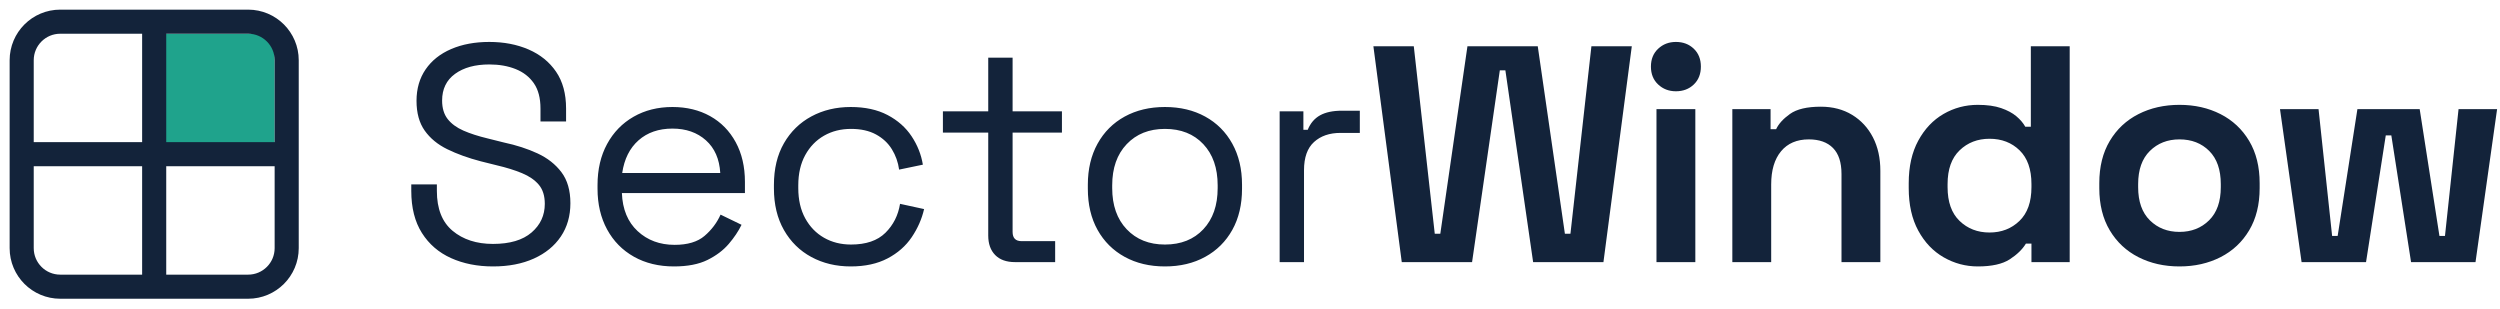
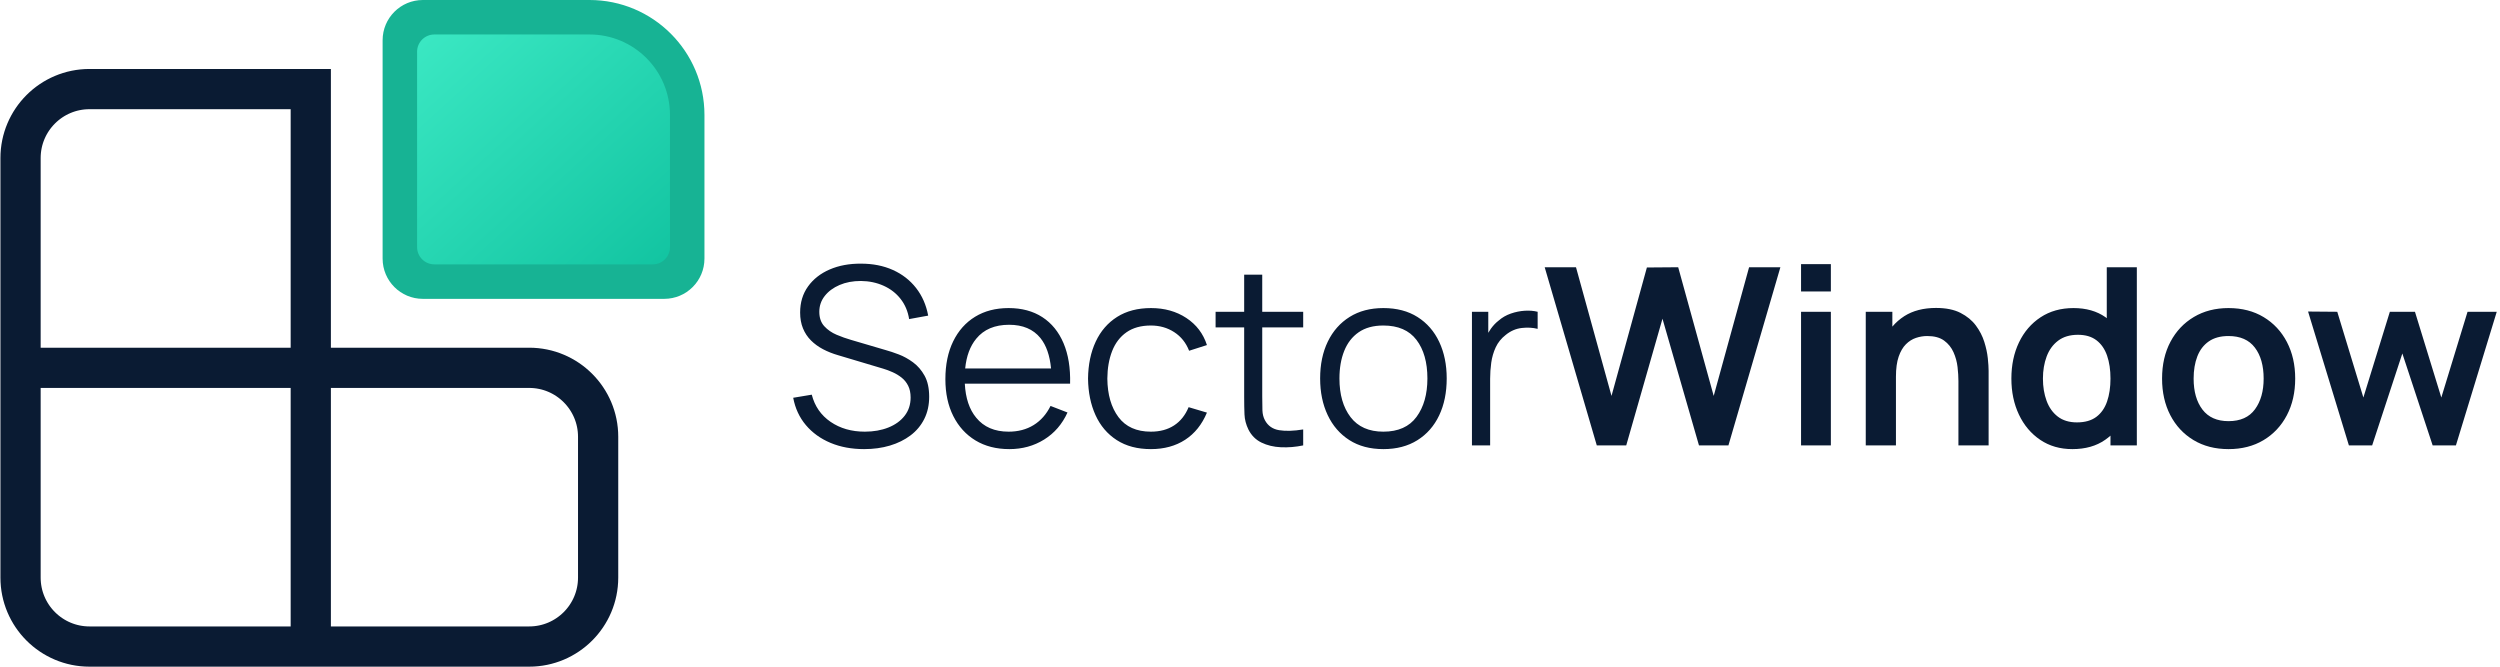
- <svg xmlns="http://www.w3.org/2000/svg" width="454" height="56" viewBox="0 0 454 56">
-   <g transform="translate(0 0)">
-     <g transform="translate(0 0) scale(0.875)">
-       <rect x="33" y="7" width="24" height="23" fill="#1FA38C" />
-       <rect x="4.5" y="4.5" width="55" height="55" rx="8" fill="none" stroke="#13233A" stroke-width="5" />
-       <path d="M32 6v52M6 32h52" stroke="#13233A" stroke-width="5" />
-     </g>
-     <path d="M89.528 48.384Q85.272 48.384 81.912 46.872Q78.552 45.36 76.62 42.308Q74.688 39.256 74.688 34.664V33.488H79.336V34.664Q79.336 39.536 82.192 41.916Q85.048 44.296 89.528 44.296Q94.12 44.296 96.528 42.224Q98.936 40.152 98.936 37.016Q98.936 34.832 97.844 33.544Q96.752 32.256 94.792 31.444Q92.832 30.632 90.2 30.016L87.288 29.288Q83.872 28.392 81.24 27.104Q78.608 25.816 77.124 23.716Q75.64 21.616 75.64 18.312Q75.64 15.008 77.292 12.6Q78.944 10.192 81.94 8.904Q84.936 7.616 88.856 7.616Q92.832 7.616 95.996 8.988Q99.16 10.36 100.98 13.02Q102.8 15.68 102.8 19.712V22.064H98.152V19.712Q98.152 16.856 96.948 15.12Q95.744 13.384 93.644 12.544Q91.544 11.704 88.856 11.704Q84.992 11.704 82.64 13.412Q80.288 15.12 80.288 18.256Q80.288 20.328 81.296 21.616Q82.304 22.904 84.152 23.716Q86.0 24.528 88.576 25.144L91.488 25.872Q94.904 26.6 97.62 27.86Q100.336 29.12 101.96 31.276Q103.584 33.432 103.584 36.904Q103.584 40.376 101.848 42.952Q100.112 45.528 96.948 46.956Q93.784 48.384 89.528 48.384Z M122.4 48.384Q118.256 48.384 115.12 46.62Q111.984 44.856 110.248 41.664Q108.512 38.472 108.512 34.272V33.6Q108.512 29.344 110.248 26.152Q111.984 22.96 115.064 21.196Q118.144 19.432 122.12 19.432Q125.984 19.432 128.952 21.084Q131.92 22.736 133.6 25.816Q135.28 28.896 135.28 33.04V35.056H112.936Q113.104 39.48 115.792 41.972Q118.48 44.464 122.512 44.464Q126.04 44.464 127.944 42.84Q129.848 41.216 130.856 38.976L134.664 40.824Q133.824 42.56 132.34 44.296Q130.856 46.032 128.476 47.208Q126.096 48.384 122.4 48.384ZM112.992 31.416H130.8Q130.576 27.608 128.196 25.48Q125.816 23.352 122.12 23.352Q118.368 23.352 115.96 25.48Q113.552 27.608 112.992 31.416Z M154.488 48.384Q150.512 48.384 147.348 46.676Q144.184 44.968 142.364 41.776Q140.544 38.584 140.544 34.216V33.6Q140.544 29.176 142.364 26.012Q144.184 22.848 147.348 21.14Q150.512 19.432 154.488 19.432Q158.408 19.432 161.18 20.888Q163.952 22.344 165.548 24.752Q167.144 27.16 167.592 29.904L163.28 30.8Q163.0 28.784 161.964 27.104Q160.928 25.424 159.08 24.416Q157.232 23.408 154.544 23.408Q151.8 23.408 149.644 24.64Q147.488 25.872 146.228 28.168Q144.968 30.464 144.968 33.656V34.16Q144.968 37.352 146.228 39.648Q147.488 41.944 149.644 43.176Q151.8 44.408 154.544 44.408Q158.632 44.408 160.788 42.28Q162.944 40.152 163.448 37.016L167.816 37.968Q167.2 40.656 165.576 43.064Q163.952 45.472 161.18 46.928Q158.408 48.384 154.488 48.384Z M184.336 47.6Q181.984 47.6 180.724 46.312Q179.464 45.024 179.464 42.784V24.08H171.232V20.216H179.464V10.472H183.888V20.216H192.848V24.08H183.888V42.112Q183.888 43.792 185.512 43.792H191.616V47.6Z M211.552 48.384Q207.408 48.384 204.244 46.648Q201.08 44.912 199.316 41.748Q197.552 38.584 197.552 34.272V33.544Q197.552 29.288 199.316 26.096Q201.08 22.904 204.244 21.168Q207.408 19.432 211.552 19.432Q215.696 19.432 218.86 21.168Q222.024 22.904 223.788 26.096Q225.552 29.288 225.552 33.544V34.272Q225.552 38.584 223.788 41.748Q222.024 44.912 218.86 46.648Q215.696 48.384 211.552 48.384ZM211.552 44.408Q215.92 44.408 218.524 41.636Q221.128 38.864 221.128 34.16V33.656Q221.128 28.952 218.524 26.18Q215.92 23.408 211.552 23.408Q207.24 23.408 204.608 26.18Q201.976 28.952 201.976 33.656V34.16Q201.976 38.864 204.608 41.636Q207.24 44.408 211.552 44.408Z M232.384 47.6V20.216H236.696V23.576H237.48Q238.208 21.784 239.72 20.944Q241.232 20.104 243.696 20.104H246.944V24.136H243.416Q240.448 24.136 238.628 25.788Q236.808 27.44 236.808 30.912V47.6Z" fill="#13233A" />
-     <path d="M254.56 47.6 249.408 8.4H256.744L260.552 42.448H261.56L266.488 8.4H279.256L284.184 42.448H285.192L289.0 8.4H296.336L291.184 47.6H278.416L273.376 12.768H272.368L267.328 47.6Z M300.816 47.6V19.824H307.872V47.6ZM304.344 16.576Q302.44 16.576 301.124 15.344Q299.808 14.112 299.808 12.096Q299.808 10.08 301.124 8.848Q302.44 7.616 304.344 7.616Q306.304 7.616 307.592 8.848Q308.88 10.08 308.88 12.096Q308.88 14.112 307.592 15.344Q306.304 16.576 304.344 16.576Z M314.592 47.6V19.824H321.536V23.464H322.544Q323.216 22.008 325.064 20.692Q326.912 19.376 330.664 19.376Q333.912 19.376 336.348 20.86Q338.784 22.344 340.128 24.948Q341.472 27.552 341.472 31.024V47.6H334.416V31.584Q334.416 28.448 332.876 26.88Q331.336 25.312 328.48 25.312Q325.232 25.312 323.44 27.468Q321.648 29.624 321.648 33.488V47.6Z M359.168 48.384Q355.864 48.384 352.98 46.732Q350.096 45.08 348.36 41.888Q346.624 38.696 346.624 34.16V33.264Q346.624 28.728 348.36 25.536Q350.096 22.344 352.952 20.692Q355.808 19.04 359.168 19.04Q361.688 19.04 363.396 19.628Q365.104 20.216 366.168 21.112Q367.232 22.008 367.792 23.016H368.8V8.4H375.856V47.6H368.912V44.24H367.904Q366.952 45.808 364.964 47.096Q362.976 48.384 359.168 48.384ZM361.296 42.224Q364.544 42.224 366.728 40.124Q368.912 38.024 368.912 33.992V33.432Q368.912 29.4 366.756 27.3Q364.6 25.2 361.296 25.2Q358.048 25.2 355.864 27.3Q353.68 29.4 353.68 33.432V33.992Q353.68 38.024 355.864 40.124Q358.048 42.224 361.296 42.224Z M395.792 48.384Q391.648 48.384 388.344 46.704Q385.04 45.024 383.136 41.832Q381.232 38.64 381.232 34.16V33.264Q381.232 28.784 383.136 25.592Q385.04 22.4 388.344 20.72Q391.648 19.04 395.792 19.04Q399.936 19.04 403.24 20.72Q406.544 22.4 408.448 25.592Q410.352 28.784 410.352 33.264V34.16Q410.352 38.64 408.448 41.832Q406.544 45.024 403.24 46.704Q399.936 48.384 395.792 48.384ZM395.792 42.112Q399.04 42.112 401.168 40.012Q403.296 37.912 403.296 33.992V33.432Q403.296 29.512 401.196 27.412Q399.096 25.312 395.792 25.312Q392.544 25.312 390.416 27.412Q388.288 29.512 388.288 33.432V33.992Q388.288 37.912 390.416 40.012Q392.544 42.112 395.792 42.112Z M417.968 47.6 414.048 19.824H421.048L423.512 42.84H424.52L428.104 19.824H439.416L443.0 42.84H444.008L446.472 19.824H453.472L449.552 47.6H437.848L434.264 24.584H433.256L429.672 47.6Z" fill="#13233A" />
-   </g>
+ <svg xmlns="http://www.w3.org/2000/svg" role="img" aria-label="SectorWindow" width="870" height="232" viewBox="7.0 7 869.7 232">
+   <defs>
+     <linearGradient id="apg" x1="0" y1="0" x2="1" y2="1">
+       <stop offset="0" stop-color="#3BE8C3" />
+       <stop offset="1" stop-color="#12C4A1" />
+     </linearGradient>
+   </defs>
+   <path d="M154 7H212A40 40 0 0 1 252 47V97A14 14 0 0 1 238 111H154A14 14 0 0 1 140 97V21A14 14 0 0 1 154 7Z" fill="#17B394" />
+   <path d="M158 19H212A28 28 0 0 1 240 47V93A6 6 0 0 1 234 99H158A6 6 0 0 1 152 93V25A6 6 0 0 1 158 19Z" fill="url(#apg)" />
+   <path d="M122.0 38H38A24 24 0 0 0 14 62V208A24 24 0 0 0 38 232H191A24 24 0 0 0 215 208V159A24 24 0 0 0 191 135H14M115 38V232" fill="none" stroke="#0A1B33" stroke-width="14" stroke-linejoin="round" stroke-linecap="butt" />
+   <path d="M307.556 163.292Q301.054 163.292 295.866 161.117Q290.678 158.943 287.298 154.939Q283.918 150.935 282.885 145.424L289.343 144.347Q290.893 150.375 295.888 153.798Q300.882 157.221 307.814 157.221Q312.378 157.221 315.994 155.778Q319.611 154.336 321.678 151.667Q323.744 148.997 323.744 145.338Q323.744 142.926 322.883 141.226Q322.022 139.525 320.601 138.406Q319.181 137.286 317.501 136.533Q315.822 135.779 314.229 135.306L298.514 130.613Q295.672 129.794 293.261 128.524Q290.85 127.254 289.063 125.467Q287.276 123.681 286.286 121.269Q285.296 118.858 285.296 115.758Q285.296 110.506 288.051 106.674Q290.807 102.842 295.586 100.775Q300.365 98.708 306.479 98.751Q312.679 98.751 317.566 100.947Q322.453 103.143 325.639 107.212Q328.825 111.281 329.858 116.835L323.228 118.04Q322.582 113.993 320.257 111.022Q317.932 108.051 314.337 106.437Q310.742 104.822 306.436 104.779Q302.26 104.779 299.009 106.178Q295.758 107.578 293.864 109.989Q291.969 112.4 291.969 115.5Q291.969 118.643 293.713 120.537Q295.457 122.432 298.019 123.508Q300.581 124.585 302.992 125.274L315.133 128.847Q317.028 129.364 319.59 130.333Q322.151 131.301 324.584 133.088Q327.017 134.875 328.61 137.76Q330.203 140.644 330.203 145.079Q330.203 149.385 328.502 152.786Q326.801 156.188 323.723 158.512Q320.644 160.838 316.533 162.065Q312.421 163.292 307.556 163.292Z M358.103 163.292Q351.3 163.292 346.327 160.278Q341.354 157.264 338.599 151.796Q335.843 146.328 335.843 138.965Q335.843 131.344 338.556 125.79Q341.268 120.236 346.198 117.222Q351.128 114.208 357.844 114.208Q364.733 114.208 369.599 117.373Q374.464 120.537 376.961 126.436Q379.458 132.335 379.243 140.515H342.603Q342.99 148.05 346.564 152.356Q350.525 157.221 357.844 157.221Q362.839 157.221 366.563 154.917Q370.288 152.614 372.44 148.265L378.339 150.547Q375.583 156.618 370.223 159.955Q364.863 163.292 358.103 163.292ZM372.613 135.219Q371.967 128.417 368.91 124.628Q365.164 120.021 358.017 120.021Q350.525 120.021 346.564 124.886Q343.378 128.761 342.732 135.219Z M407.358 163.292Q400.34 163.292 395.475 160.149Q390.61 157.006 388.091 151.473Q385.572 145.94 385.486 138.75Q385.572 131.431 388.156 125.898Q390.739 120.365 395.604 117.287Q400.469 114.208 407.401 114.208Q414.463 114.208 419.694 117.653Q424.925 121.097 426.863 127.082L420.663 129.062Q419.026 124.886 415.474 122.583Q411.922 120.279 407.358 120.279Q402.235 120.279 398.876 122.626Q395.518 124.972 393.882 129.149Q392.246 133.325 392.203 138.75Q392.289 147.103 396.078 152.162Q399.867 157.221 407.358 157.221Q412.094 157.221 415.431 155.047Q418.768 152.872 420.49 148.696L426.863 150.59Q424.279 156.79 419.285 160.041Q414.29 163.292 407.358 163.292Z M460.36 162.0Q456.442 162.818 452.631 162.646Q448.821 162.474 445.828 161.01Q442.836 159.546 441.286 156.446Q440.038 153.863 439.93 151.215Q439.822 148.567 439.822 145.165V120.925H429.876V115.5H439.822V102.583H446.108V115.5H460.36V120.925H446.108V144.907Q446.108 147.835 446.173 149.794Q446.238 151.753 447.056 153.26Q448.606 156.144 451.985 156.704Q455.365 157.264 460.36 156.446Z M488.26 163.292Q481.328 163.292 476.419 160.149Q471.511 157.006 468.885 151.451Q466.258 145.897 466.258 138.707Q466.258 131.387 468.928 125.876Q471.597 120.365 476.527 117.287Q481.457 114.208 488.26 114.208Q495.235 114.208 500.165 117.33Q505.094 120.451 507.699 125.984Q510.304 131.517 510.304 138.707Q510.304 146.026 507.678 151.559Q505.051 157.092 500.1 160.192Q495.149 163.292 488.26 163.292ZM488.26 157.221Q496.01 157.221 499.799 152.076Q503.587 146.931 503.587 138.707Q503.587 130.268 499.777 125.274Q495.967 120.279 488.26 120.279Q483.05 120.279 479.67 122.626Q476.29 124.972 474.633 129.127Q472.975 133.282 472.975 138.707Q472.975 147.103 476.85 152.162Q480.725 157.221 488.26 157.221Z M519.087 162.0V115.5H524.771V122.819Q525.201 122.088 525.675 121.399Q526.924 119.676 528.387 118.557Q530.196 116.964 532.607 116.124Q535.018 115.285 537.472 115.134Q539.926 114.983 541.95 115.5V121.442Q539.41 120.796 536.396 121.14Q533.382 121.485 530.842 123.551Q528.517 125.36 527.354 127.878Q526.192 130.397 525.804 133.217Q525.417 136.037 525.417 138.793V162.0Z" fill="#0A1B33" />
+   <path d="M562.531 162.0 544.404 100.0H555.297L567.654 144.778L579.968 100.086L590.861 100.0L603.218 144.778L615.532 100.0H626.425L608.342 162.0H598.094L585.393 117.911L572.778 162.0Z M633.615 108.439V98.924H643.992V108.439ZM633.615 162.0V115.5H643.992V162.0Z M688.382 162.0V139.611Q688.382 137.415 688.081 134.746Q687.779 132.076 686.681 129.601Q685.583 127.125 683.409 125.532Q681.235 123.939 677.532 123.939Q675.551 123.939 673.614 124.585Q671.676 125.231 670.105 126.802Q668.533 128.374 667.586 131.108Q666.639 133.842 666.639 138.104V162.0H656.133V115.5H665.39V120.667Q667.156 118.557 669.567 117.007Q674.044 114.165 680.589 114.165Q685.756 114.165 689.114 115.888Q692.472 117.61 694.453 120.279Q696.433 122.949 697.381 125.963Q698.328 128.976 698.608 131.667Q698.887 134.358 698.887 136.037V162.0Z M728.036 163.292Q721.621 163.292 716.842 160.062Q712.062 156.833 709.436 151.279Q706.81 145.725 706.81 138.75Q706.81 131.689 709.458 126.156Q712.106 120.624 716.971 117.416Q721.836 114.208 728.424 114.208Q735.054 114.208 739.575 117.394Q739.79 117.567 740.006 117.739V100.0H750.468V162.0H741.297V158.599Q740.436 159.374 739.446 160.062Q734.839 163.292 728.036 163.292ZM729.629 153.992Q733.806 153.992 736.367 152.076Q738.929 150.16 740.113 146.715Q741.297 143.271 741.297 138.75Q741.297 134.186 740.113 130.763Q738.929 127.34 736.432 125.424Q733.935 123.508 729.974 123.508Q725.797 123.508 723.085 125.553Q720.372 127.599 719.081 131.065Q717.789 134.531 717.789 138.75Q717.789 143.012 719.059 146.478Q720.329 149.944 722.956 151.968Q725.582 153.992 729.629 153.992Z M782.372 163.292Q775.397 163.292 770.187 160.149Q764.978 157.006 762.115 151.473Q759.251 145.94 759.251 138.75Q759.251 131.431 762.179 125.919Q765.107 120.408 770.317 117.308Q775.526 114.208 782.372 114.208Q789.39 114.208 794.6 117.351Q799.81 120.494 802.694 126.027Q805.579 131.56 805.579 138.75Q805.579 145.983 802.673 151.516Q799.767 157.049 794.557 160.17Q789.347 163.292 782.372 163.292ZM782.372 153.561Q788.572 153.561 791.586 149.428Q794.6 145.294 794.6 138.75Q794.6 131.99 791.543 127.965Q788.486 123.939 782.372 123.939Q778.196 123.939 775.505 125.812Q772.814 127.685 771.522 131.022Q770.231 134.358 770.231 138.75Q770.231 145.51 773.309 149.535Q776.387 153.561 782.372 153.561Z M824.265 162.0 810.057 115.414 820.218 115.5 829.303 145.338 838.517 115.5H847.257L856.428 145.338L865.556 115.5H875.717L861.508 162.0H853.414L842.865 130.01L832.36 162.0Z" fill="#0A1B33" />
</svg>
